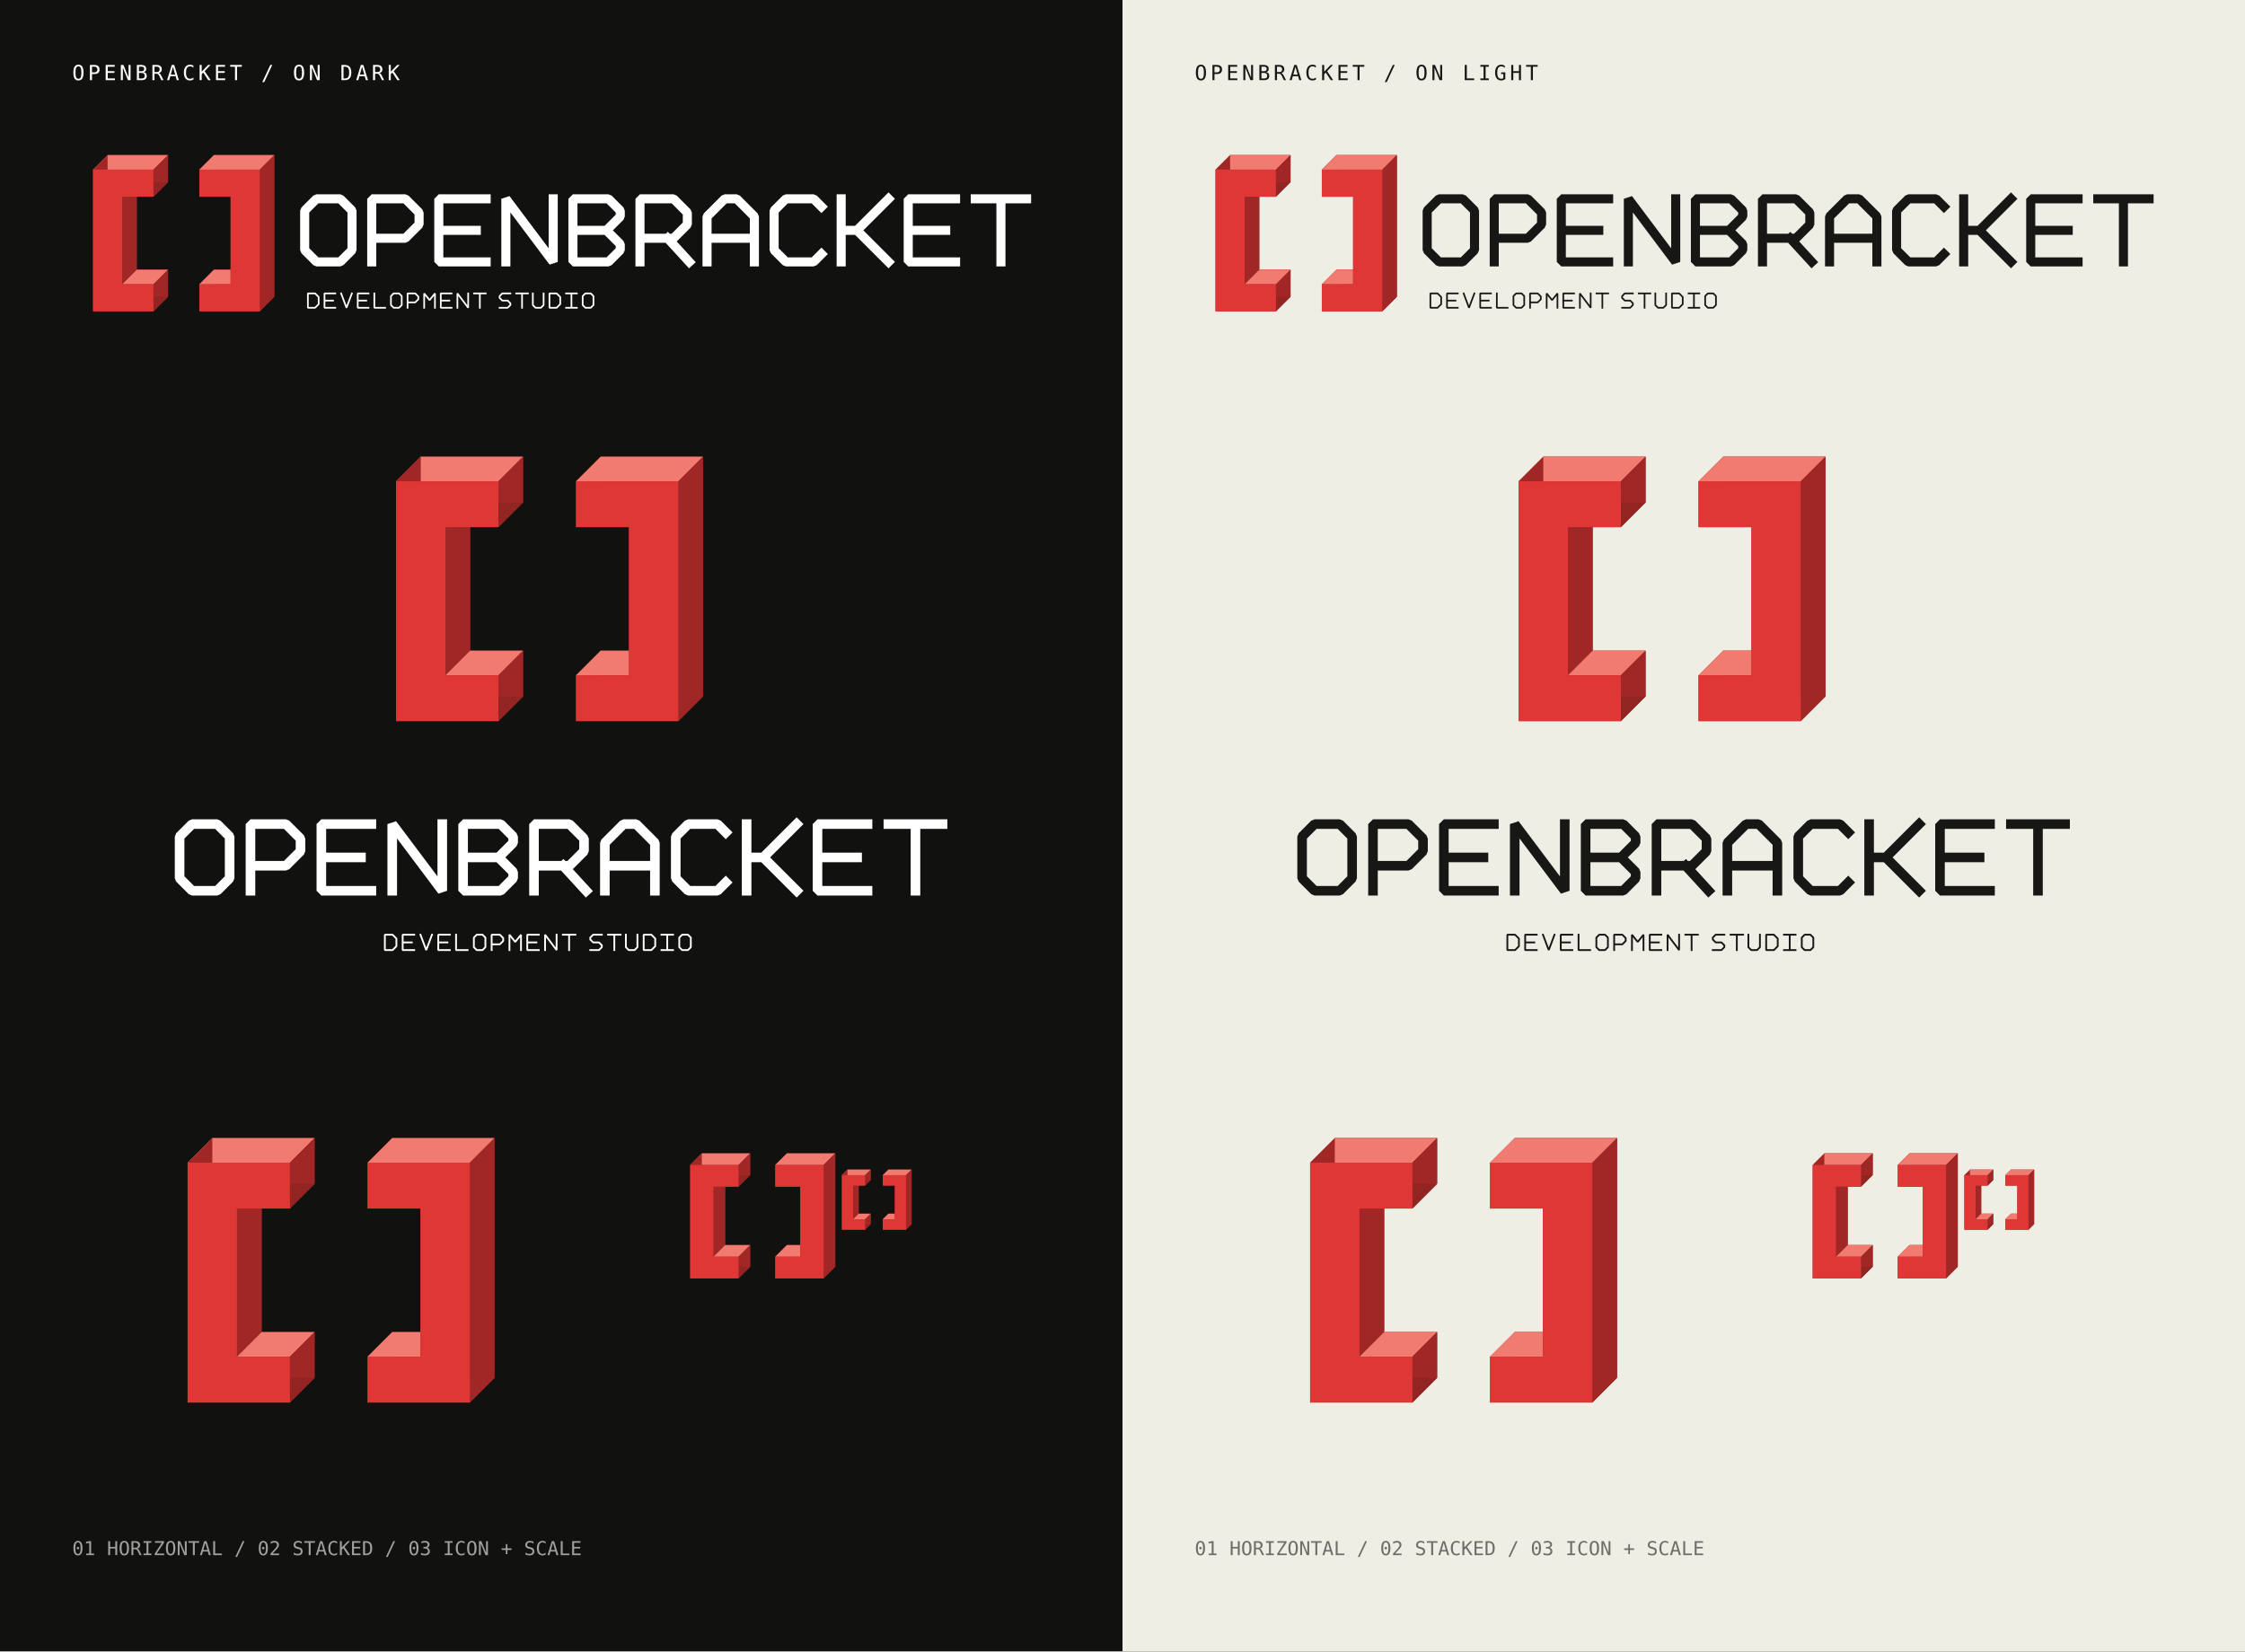
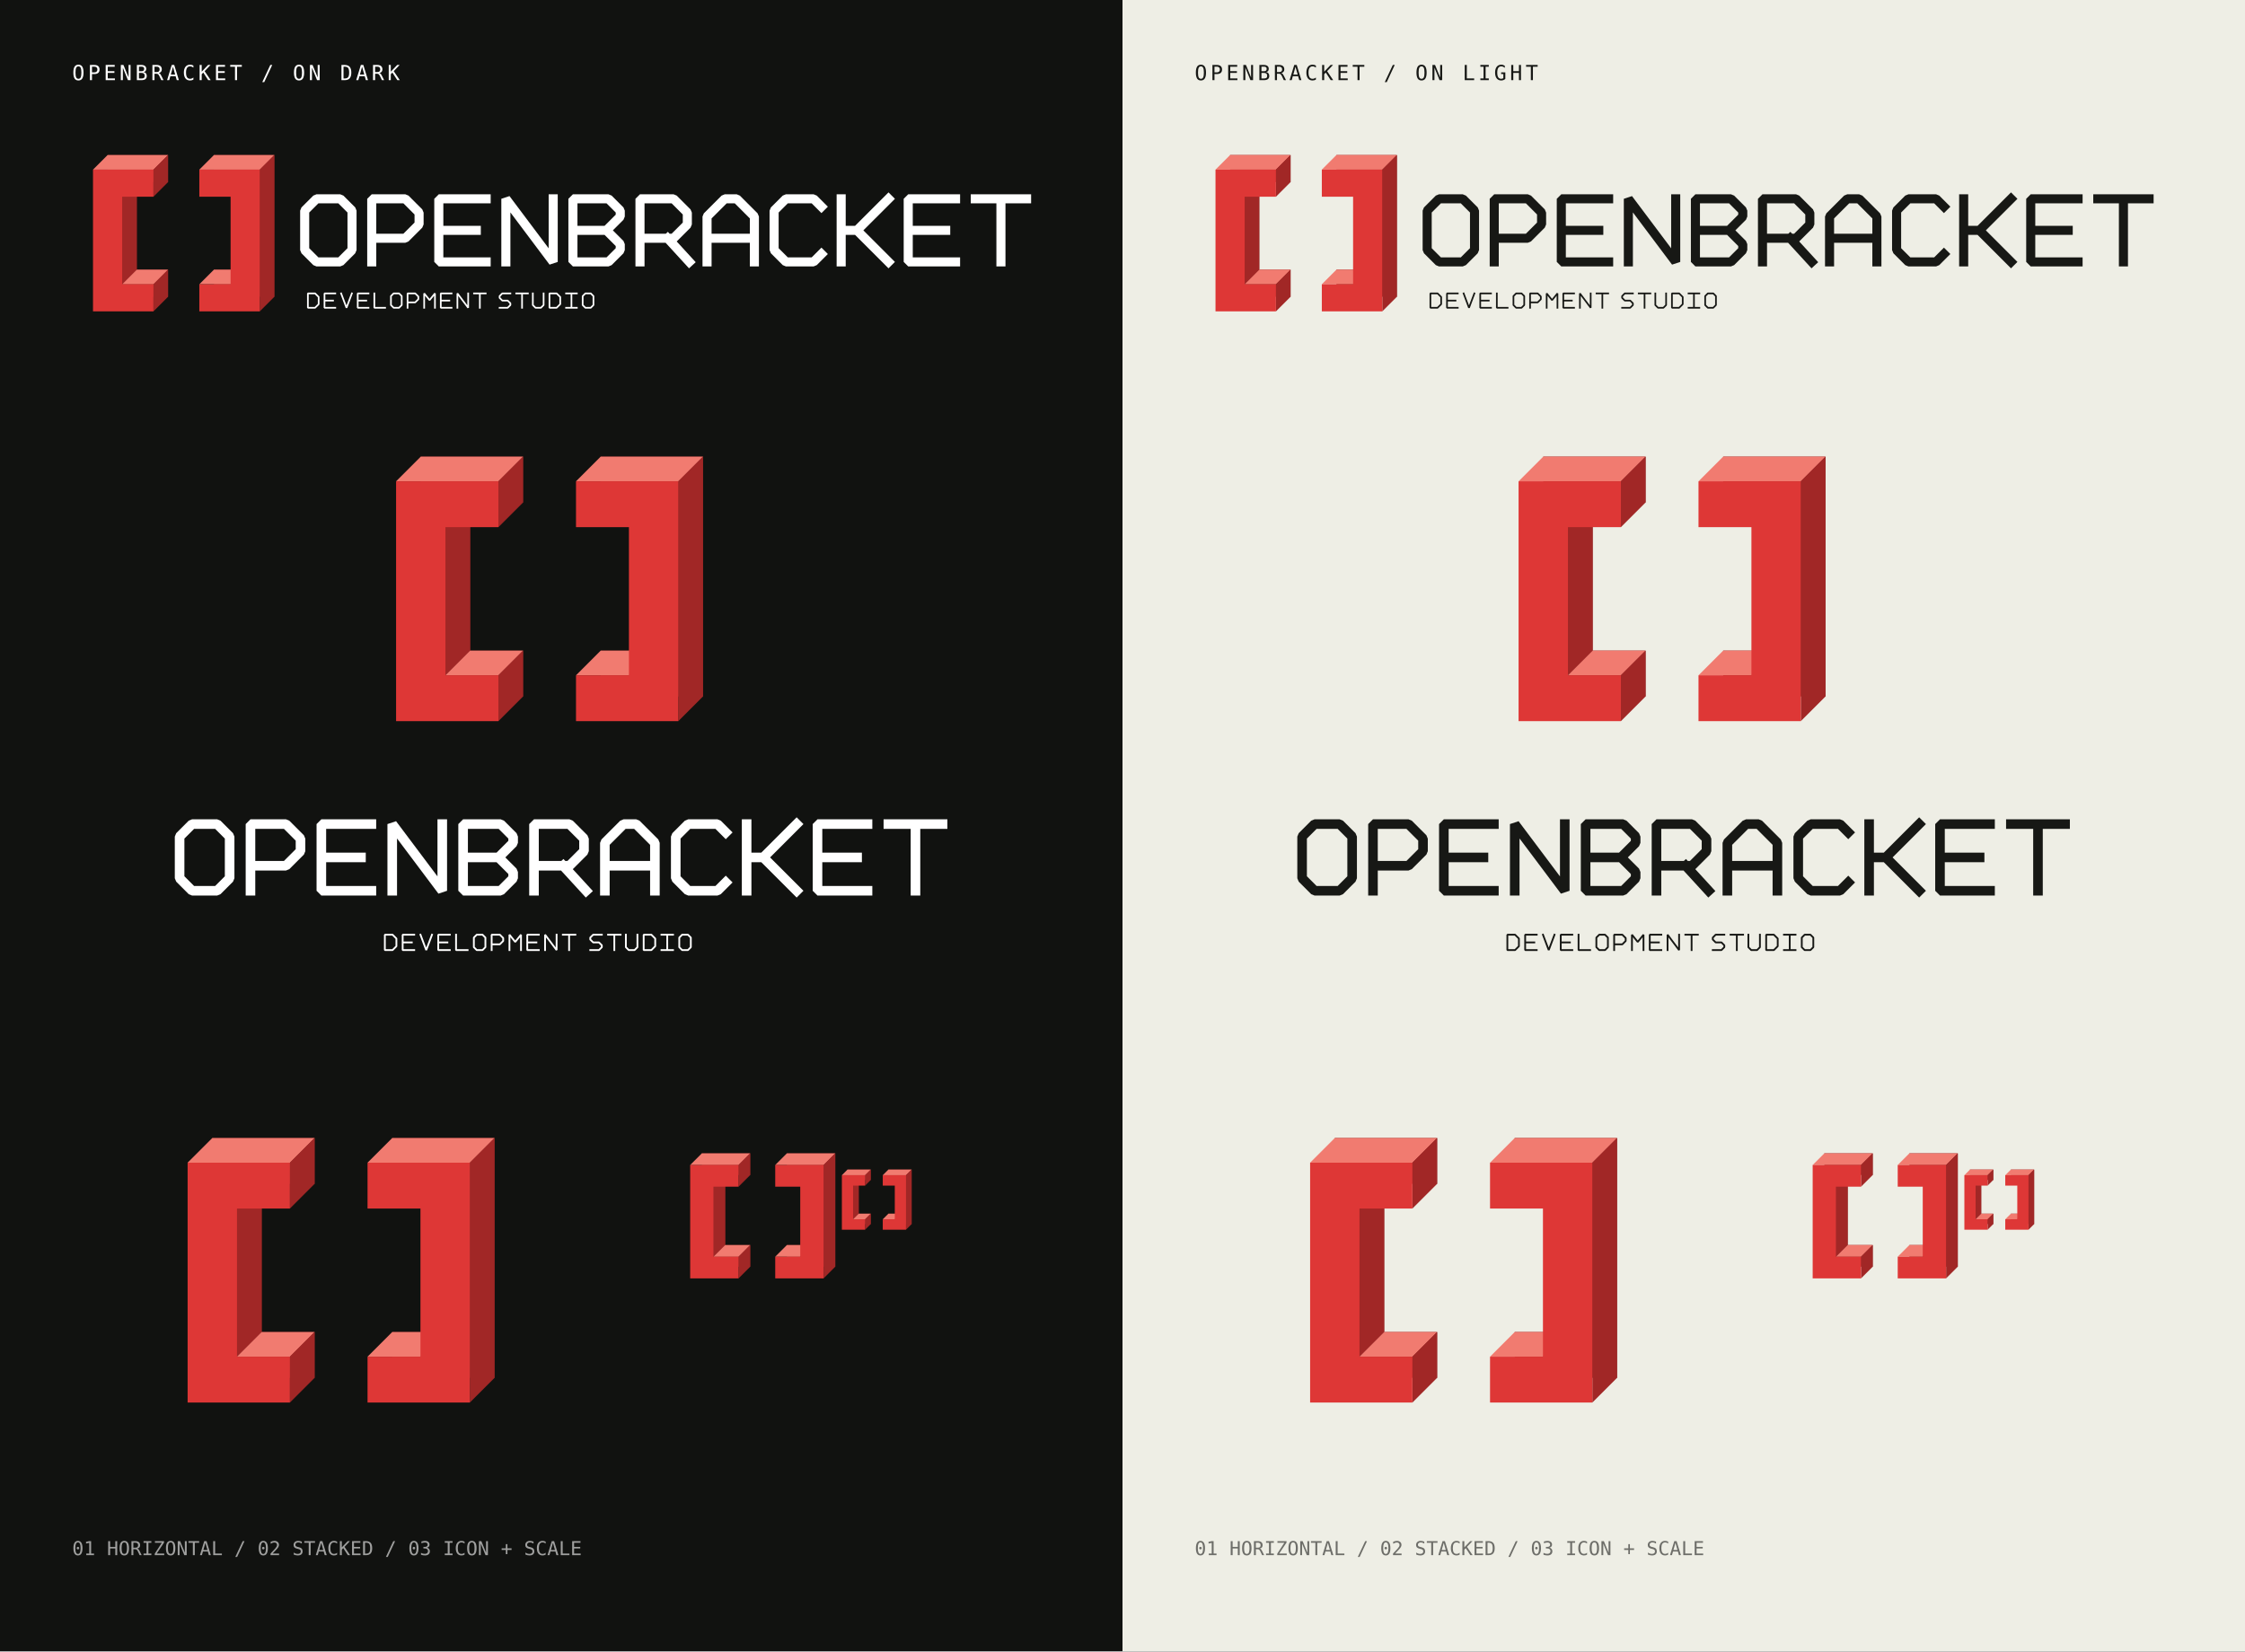
<svg xmlns="http://www.w3.org/2000/svg" width="1400" height="1030" viewBox="0 0 1400 1030" role="img" aria-labelledby="title">
  <rect width="1400" height="1030" fill="#111210" />
  <rect x="700" width="700" height="1030" fill="#eeeee5" />
  <text x="45" y="50" font-family="monospace" font-size="13" fill="#ffffff" letter-spacing="2">OPENBRACKET / ON DARK</text>
  <g transform="translate(45 85) scale(0.65)">
    <polygon points="34,18 92,18 92,44 62,44 62,128 92,128 92,154 34,154" fill="#822020" />
    <polygon points="20,32 78,32 92,18 34,18" fill="#f17b70" />
    <polygon points="78,32 78,58 92,44 92,18" fill="#a12726" />
-     <polygon points="78,58 48,58 62,44 92,44" fill="#922522" />
-     <polygon points="48,58 48,142 62,128 62,44" fill="#a12726" />
-     <polygon points="48,142 78,142 92,128 62,128" fill="#f17b70" />
-     <polygon points="78,142 78,168 92,154 92,128" fill="#a12726" />
-     <polygon points="78,168 20,168 34,154 92,154" fill="#922522" />
-     <polygon points="20,168 20,32 34,18 34,154" fill="#a12726" />
-     <polygon points="20,32 78,32 78,58 48,58 48,142 78,142 78,168 20,168" fill="#de3736" />
-     <polygon points="194,154 136,154 136,128 166,128 166,44 136,44 136,18 194,18" fill="#822020" />
-     <polygon points="180,168 122,168 136,154 194,154" fill="#922522" />
-     <polygon points="122,168 122,142 136,128 136,154" fill="#a12726" />
-     <polygon points="122,142 152,142 166,128 136,128" fill="#f17b70" />
-     <polygon points="152,142 152,58 166,44 166,128" fill="#a12726" />
-     <polygon points="152,58 122,58 136,44 166,44" fill="#922522" />
-     <polygon points="122,58 122,32 136,18 136,44" fill="#a12726" />
+     <polygon points="48,58 48,142 62,128 62,44" fill="#a12726" />
+     <polygon points="48,142 78,142 92,128 62,128" fill="#f17b70" />
+     <polygon points="78,142 78,168 92,154 92,128" fill="#a12726" />
+     <polygon points="20,32 78,32 78,58 48,58 48,142 78,142 78,168 20,168" fill="#de3736" />
+     <polygon points="194,154 136,154 136,128 166,128 166,44 136,44 136,18 194,18" fill="#822020" />
+     <polygon points="122,142 152,142 166,128 136,128" fill="#f17b70" />
    <polygon points="122,32 180,32 194,18 136,18" fill="#f17b70" />
    <polygon points="180,32 180,168 194,154 194,18" fill="#a12726" />
    <polygon points="180,168 122,168 122,142 152,142 152,58 122,58 122,32 180,32" fill="#de3736" />
  </g>
  <g transform="translate(190 124) scale(1.23)" fill="none" stroke="#ffffff" stroke-width="4.6" stroke-linejoin="bevel" stroke-linecap="square">
    <path transform="translate(0)" d="M6 0H18L24 6V26L18 32H6L0 26V6Z" />
    <path transform="translate(34)" d="M0 32V0H17L24 7V13L17 20H0" />
    <path transform="translate(68)" d="M24 0H0V32H24M0 16H19" />
    <path transform="translate(102)" d="M0 32V0L24 32V0" />
    <path transform="translate(136)" d="M0 16H17L24 9V6L18 0H0V32H18L24 26V23L17 16" />
    <path transform="translate(170)" d="M0 32V0H17L24 7V13L17 20H0M14 20L25 32" />
    <path transform="translate(204)" d="M0 32V9L9 0H15L24 9V32M0 20H24" />
    <path transform="translate(238)" d="M24 4L20 0H6L0 6V26L6 32H20L24 28" />
    <path transform="translate(272)" d="M0 0V32M24 0L8 16L24 32M0 16H8" />
    <path transform="translate(306)" d="M24 0H0V32H24M0 16H19" />
    <path transform="translate(340)" d="M0 0H26M13 0V32" />
  </g>
  <g transform="translate(192 183) scale(0.28)" fill="none" stroke="#ffffff" stroke-width="3.7" stroke-linejoin="bevel" stroke-linecap="square">
    <path transform="translate(0)" d="M0 0H16L24 8V24L16 32H0Z" />
    <path transform="translate(37)" d="M24 0H0V32H24M0 16H19" />
    <path transform="translate(74)" d="M0 0L12 32L24 0" />
    <path transform="translate(111)" d="M24 0H0V32H24M0 16H19" />
    <path transform="translate(148)" d="M0 0V32H24" />
    <path transform="translate(185)" d="M6 0H18L24 6V26L18 32H6L0 26V6Z" />
    <path transform="translate(222)" d="M0 32V0H17L24 7V13L17 20H0" />
    <path transform="translate(259)" d="M0 32V0L12 15L24 0V32" />
    <path transform="translate(296)" d="M24 0H0V32H24M0 16H19" />
    <path transform="translate(333)" d="M0 32V0L24 32V0" />
    <path transform="translate(370)" d="M0 0H26M13 0V32" />
    <path transform="translate(427)" d="M24 0H6L0 6V10L6 16H18L24 22V26L18 32H0" />
    <path transform="translate(464)" d="M0 0H26M13 0V32" />
    <path transform="translate(501)" d="M0 0V26L6 32H18L24 26V0" />
    <path transform="translate(538)" d="M0 0H16L24 8V24L16 32H0Z" />
    <path transform="translate(575)" d="M0 0H24M12 0V32M0 32H24" />
    <path transform="translate(612)" d="M6 0H18L24 6V26L18 32H6L0 26V6Z" />
  </g>
  <g transform="translate(225 265) scale(1.1)">
    <polygon points="34,18 92,18 92,44 62,44 62,128 92,128 92,154 34,154" fill="#822020" />
    <polygon points="20,32 78,32 92,18 34,18" fill="#f17b70" />
    <polygon points="78,32 78,58 92,44 92,18" fill="#a12726" />
-     <polygon points="78,58 48,58 62,44 92,44" fill="#922522" />
-     <polygon points="48,58 48,142 62,128 62,44" fill="#a12726" />
-     <polygon points="48,142 78,142 92,128 62,128" fill="#f17b70" />
-     <polygon points="78,142 78,168 92,154 92,128" fill="#a12726" />
-     <polygon points="78,168 20,168 34,154 92,154" fill="#922522" />
-     <polygon points="20,168 20,32 34,18 34,154" fill="#a12726" />
-     <polygon points="20,32 78,32 78,58 48,58 48,142 78,142 78,168 20,168" fill="#de3736" />
-     <polygon points="194,154 136,154 136,128 166,128 166,44 136,44 136,18 194,18" fill="#822020" />
-     <polygon points="180,168 122,168 136,154 194,154" fill="#922522" />
-     <polygon points="122,168 122,142 136,128 136,154" fill="#a12726" />
-     <polygon points="122,142 152,142 166,128 136,128" fill="#f17b70" />
-     <polygon points="152,142 152,58 166,44 166,128" fill="#a12726" />
-     <polygon points="152,58 122,58 136,44 166,44" fill="#922522" />
-     <polygon points="122,58 122,32 136,18 136,44" fill="#a12726" />
+     <polygon points="48,58 48,142 62,128 62,44" fill="#a12726" />
+     <polygon points="48,142 78,142 92,128 62,128" fill="#f17b70" />
+     <polygon points="78,142 78,168 92,154 92,128" fill="#a12726" />
+     <polygon points="20,32 78,32 78,58 48,58 48,142 78,142 78,168 20,168" fill="#de3736" />
+     <polygon points="194,154 136,154 136,128 166,128 166,44 136,44 136,18 194,18" fill="#822020" />
+     <polygon points="122,142 152,142 166,128 136,128" fill="#f17b70" />
    <polygon points="122,32 180,32 194,18 136,18" fill="#f17b70" />
    <polygon points="180,32 180,168 194,154 194,18" fill="#a12726" />
    <polygon points="180,168 122,168 122,142 152,142 152,58 122,58 122,32 180,32" fill="#de3736" />
  </g>
  <g transform="translate(112 514) scale(1.3)" fill="none" stroke="#ffffff" stroke-width="4.6" stroke-linejoin="bevel" stroke-linecap="square">
    <path transform="translate(0)" d="M6 0H18L24 6V26L18 32H6L0 26V6Z" />
    <path transform="translate(34)" d="M0 32V0H17L24 7V13L17 20H0" />
    <path transform="translate(68)" d="M24 0H0V32H24M0 16H19" />
    <path transform="translate(102)" d="M0 32V0L24 32V0" />
    <path transform="translate(136)" d="M0 16H17L24 9V6L18 0H0V32H18L24 26V23L17 16" />
    <path transform="translate(170)" d="M0 32V0H17L24 7V13L17 20H0M14 20L25 32" />
    <path transform="translate(204)" d="M0 32V9L9 0H15L24 9V32M0 20H24" />
    <path transform="translate(238)" d="M24 4L20 0H6L0 6V26L6 32H20L24 28" />
    <path transform="translate(272)" d="M0 0V32M24 0L8 16L24 32M0 16H8" />
    <path transform="translate(306)" d="M24 0H0V32H24M0 16H19" />
    <path transform="translate(340)" d="M0 0H26M13 0V32" />
  </g>
  <g transform="translate(240 583) scale(0.3)" fill="none" stroke="#ffffff" stroke-width="3.7" stroke-linejoin="bevel" stroke-linecap="square">
    <path transform="translate(0)" d="M0 0H16L24 8V24L16 32H0Z" />
    <path transform="translate(37)" d="M24 0H0V32H24M0 16H19" />
    <path transform="translate(74)" d="M0 0L12 32L24 0" />
    <path transform="translate(111)" d="M24 0H0V32H24M0 16H19" />
    <path transform="translate(148)" d="M0 0V32H24" />
    <path transform="translate(185)" d="M6 0H18L24 6V26L18 32H6L0 26V6Z" />
    <path transform="translate(222)" d="M0 32V0H17L24 7V13L17 20H0" />
    <path transform="translate(259)" d="M0 32V0L12 15L24 0V32" />
    <path transform="translate(296)" d="M24 0H0V32H24M0 16H19" />
    <path transform="translate(333)" d="M0 32V0L24 32V0" />
    <path transform="translate(370)" d="M0 0H26M13 0V32" />
    <path transform="translate(427)" d="M24 0H6L0 6V10L6 16H18L24 22V26L18 32H0" />
    <path transform="translate(464)" d="M0 0H26M13 0V32" />
    <path transform="translate(501)" d="M0 0V26L6 32H18L24 26V0" />
    <path transform="translate(538)" d="M0 0H16L24 8V24L16 32H0Z" />
    <path transform="translate(575)" d="M0 0H24M12 0V32M0 32H24" />
    <path transform="translate(612)" d="M6 0H18L24 6V26L18 32H6L0 26V6Z" />
  </g>
  <g transform="translate(95 690) scale(1.1)">
    <polygon points="34,18 92,18 92,44 62,44 62,128 92,128 92,154 34,154" fill="#822020" />
    <polygon points="20,32 78,32 92,18 34,18" fill="#f17b70" />
    <polygon points="78,32 78,58 92,44 92,18" fill="#a12726" />
-     <polygon points="78,58 48,58 62,44 92,44" fill="#922522" />
-     <polygon points="48,58 48,142 62,128 62,44" fill="#a12726" />
-     <polygon points="48,142 78,142 92,128 62,128" fill="#f17b70" />
-     <polygon points="78,142 78,168 92,154 92,128" fill="#a12726" />
-     <polygon points="78,168 20,168 34,154 92,154" fill="#922522" />
-     <polygon points="20,168 20,32 34,18 34,154" fill="#a12726" />
-     <polygon points="20,32 78,32 78,58 48,58 48,142 78,142 78,168 20,168" fill="#de3736" />
-     <polygon points="194,154 136,154 136,128 166,128 166,44 136,44 136,18 194,18" fill="#822020" />
-     <polygon points="180,168 122,168 136,154 194,154" fill="#922522" />
-     <polygon points="122,168 122,142 136,128 136,154" fill="#a12726" />
-     <polygon points="122,142 152,142 166,128 136,128" fill="#f17b70" />
-     <polygon points="152,142 152,58 166,44 166,128" fill="#a12726" />
-     <polygon points="152,58 122,58 136,44 166,44" fill="#922522" />
-     <polygon points="122,58 122,32 136,18 136,44" fill="#a12726" />
+     <polygon points="48,58 48,142 62,128 62,44" fill="#a12726" />
+     <polygon points="48,142 78,142 92,128 62,128" fill="#f17b70" />
+     <polygon points="78,142 78,168 92,154 92,128" fill="#a12726" />
+     <polygon points="20,32 78,32 78,58 48,58 48,142 78,142 78,168 20,168" fill="#de3736" />
+     <polygon points="194,154 136,154 136,128 166,128 166,44 136,44 136,18 194,18" fill="#822020" />
+     <polygon points="122,142 152,142 166,128 136,128" fill="#f17b70" />
    <polygon points="122,32 180,32 194,18 136,18" fill="#f17b70" />
    <polygon points="180,32 180,168 194,154 194,18" fill="#a12726" />
    <polygon points="180,168 122,168 122,142 152,142 152,58 122,58 122,32 180,32" fill="#de3736" />
  </g>
  <g transform="translate(420 710) scale(0.52)">
    <polygon points="34,18 92,18 92,44 62,44 62,128 92,128 92,154 34,154" fill="#822020" />
    <polygon points="20,32 78,32 92,18 34,18" fill="#f17b70" />
    <polygon points="78,32 78,58 92,44 92,18" fill="#a12726" />
-     <polygon points="78,58 48,58 62,44 92,44" fill="#922522" />
-     <polygon points="48,58 48,142 62,128 62,44" fill="#a12726" />
-     <polygon points="48,142 78,142 92,128 62,128" fill="#f17b70" />
-     <polygon points="78,142 78,168 92,154 92,128" fill="#a12726" />
-     <polygon points="78,168 20,168 34,154 92,154" fill="#922522" />
-     <polygon points="20,168 20,32 34,18 34,154" fill="#a12726" />
-     <polygon points="20,32 78,32 78,58 48,58 48,142 78,142 78,168 20,168" fill="#de3736" />
-     <polygon points="194,154 136,154 136,128 166,128 166,44 136,44 136,18 194,18" fill="#822020" />
-     <polygon points="180,168 122,168 136,154 194,154" fill="#922522" />
-     <polygon points="122,168 122,142 136,128 136,154" fill="#a12726" />
-     <polygon points="122,142 152,142 166,128 136,128" fill="#f17b70" />
-     <polygon points="152,142 152,58 166,44 166,128" fill="#a12726" />
-     <polygon points="152,58 122,58 136,44 166,44" fill="#922522" />
-     <polygon points="122,58 122,32 136,18 136,44" fill="#a12726" />
+     <polygon points="48,58 48,142 62,128 62,44" fill="#a12726" />
+     <polygon points="48,142 78,142 92,128 62,128" fill="#f17b70" />
+     <polygon points="78,142 78,168 92,154 92,128" fill="#a12726" />
+     <polygon points="20,32 78,32 78,58 48,58 48,142 78,142 78,168 20,168" fill="#de3736" />
+     <polygon points="194,154 136,154 136,128 166,128 166,44 136,44 136,18 194,18" fill="#822020" />
+     <polygon points="122,142 152,142 166,128 136,128" fill="#f17b70" />
    <polygon points="122,32 180,32 194,18 136,18" fill="#f17b70" />
    <polygon points="180,32 180,168 194,154 194,18" fill="#a12726" />
    <polygon points="180,168 122,168 122,142 152,142 152,58 122,58 122,32 180,32" fill="#de3736" />
  </g>
  <g transform="translate(520 725) scale(0.25)">
    <polygon points="34,18 92,18 92,44 62,44 62,128 92,128 92,154 34,154" fill="#822020" />
    <polygon points="20,32 78,32 92,18 34,18" fill="#f17b70" />
    <polygon points="78,32 78,58 92,44 92,18" fill="#a12726" />
-     <polygon points="78,58 48,58 62,44 92,44" fill="#922522" />
-     <polygon points="48,58 48,142 62,128 62,44" fill="#a12726" />
-     <polygon points="48,142 78,142 92,128 62,128" fill="#f17b70" />
-     <polygon points="78,142 78,168 92,154 92,128" fill="#a12726" />
-     <polygon points="78,168 20,168 34,154 92,154" fill="#922522" />
-     <polygon points="20,168 20,32 34,18 34,154" fill="#a12726" />
-     <polygon points="20,32 78,32 78,58 48,58 48,142 78,142 78,168 20,168" fill="#de3736" />
-     <polygon points="194,154 136,154 136,128 166,128 166,44 136,44 136,18 194,18" fill="#822020" />
-     <polygon points="180,168 122,168 136,154 194,154" fill="#922522" />
-     <polygon points="122,168 122,142 136,128 136,154" fill="#a12726" />
-     <polygon points="122,142 152,142 166,128 136,128" fill="#f17b70" />
-     <polygon points="152,142 152,58 166,44 166,128" fill="#a12726" />
-     <polygon points="152,58 122,58 136,44 166,44" fill="#922522" />
-     <polygon points="122,58 122,32 136,18 136,44" fill="#a12726" />
+     <polygon points="48,58 48,142 62,128 62,44" fill="#a12726" />
+     <polygon points="48,142 78,142 92,128 62,128" fill="#f17b70" />
+     <polygon points="78,142 78,168 92,154 92,128" fill="#a12726" />
+     <polygon points="20,32 78,32 78,58 48,58 48,142 78,142 78,168 20,168" fill="#de3736" />
+     <polygon points="194,154 136,154 136,128 166,128 166,44 136,44 136,18 194,18" fill="#822020" />
+     <polygon points="122,142 152,142 166,128 136,128" fill="#f17b70" />
    <polygon points="122,32 180,32 194,18 136,18" fill="#f17b70" />
    <polygon points="180,32 180,168 194,154 194,18" fill="#a12726" />
    <polygon points="180,168 122,168 122,142 152,142 152,58 122,58 122,32 180,32" fill="#de3736" />
  </g>
  <text x="45" y="970" font-family="monospace" font-size="12" fill="#ffffff" opacity=".6">01 HORIZONTAL   /   02 STACKED   /   03 ICON + SCALE</text>
  <text x="745" y="50" font-family="monospace" font-size="13" fill="#171815" letter-spacing="2">OPENBRACKET / ON LIGHT</text>
  <g transform="translate(745 85) scale(0.65)">
    <polygon points="34,18 92,18 92,44 62,44 62,128 92,128 92,154 34,154" fill="#822020" />
    <polygon points="20,32 78,32 92,18 34,18" fill="#f17b70" />
    <polygon points="78,32 78,58 92,44 92,18" fill="#a12726" />
-     <polygon points="78,58 48,58 62,44 92,44" fill="#922522" />
-     <polygon points="48,58 48,142 62,128 62,44" fill="#a12726" />
-     <polygon points="48,142 78,142 92,128 62,128" fill="#f17b70" />
-     <polygon points="78,142 78,168 92,154 92,128" fill="#a12726" />
-     <polygon points="78,168 20,168 34,154 92,154" fill="#922522" />
-     <polygon points="20,168 20,32 34,18 34,154" fill="#a12726" />
-     <polygon points="20,32 78,32 78,58 48,58 48,142 78,142 78,168 20,168" fill="#de3736" />
-     <polygon points="194,154 136,154 136,128 166,128 166,44 136,44 136,18 194,18" fill="#822020" />
-     <polygon points="180,168 122,168 136,154 194,154" fill="#922522" />
-     <polygon points="122,168 122,142 136,128 136,154" fill="#a12726" />
-     <polygon points="122,142 152,142 166,128 136,128" fill="#f17b70" />
-     <polygon points="152,142 152,58 166,44 166,128" fill="#a12726" />
-     <polygon points="152,58 122,58 136,44 166,44" fill="#922522" />
-     <polygon points="122,58 122,32 136,18 136,44" fill="#a12726" />
+     <polygon points="48,58 48,142 62,128 62,44" fill="#a12726" />
+     <polygon points="48,142 78,142 92,128 62,128" fill="#f17b70" />
+     <polygon points="78,142 78,168 92,154 92,128" fill="#a12726" />
+     <polygon points="20,32 78,32 78,58 48,58 48,142 78,142 78,168 20,168" fill="#de3736" />
+     <polygon points="194,154 136,154 136,128 166,128 166,44 136,44 136,18 194,18" fill="#822020" />
+     <polygon points="122,142 152,142 166,128 136,128" fill="#f17b70" />
    <polygon points="122,32 180,32 194,18 136,18" fill="#f17b70" />
    <polygon points="180,32 180,168 194,154 194,18" fill="#a12726" />
    <polygon points="180,168 122,168 122,142 152,142 152,58 122,58 122,32 180,32" fill="#de3736" />
  </g>
  <g transform="translate(890 124) scale(1.23)" fill="none" stroke="#171815" stroke-width="4.6" stroke-linejoin="bevel" stroke-linecap="square">
    <path transform="translate(0)" d="M6 0H18L24 6V26L18 32H6L0 26V6Z" />
    <path transform="translate(34)" d="M0 32V0H17L24 7V13L17 20H0" />
    <path transform="translate(68)" d="M24 0H0V32H24M0 16H19" />
    <path transform="translate(102)" d="M0 32V0L24 32V0" />
    <path transform="translate(136)" d="M0 16H17L24 9V6L18 0H0V32H18L24 26V23L17 16" />
    <path transform="translate(170)" d="M0 32V0H17L24 7V13L17 20H0M14 20L25 32" />
    <path transform="translate(204)" d="M0 32V9L9 0H15L24 9V32M0 20H24" />
    <path transform="translate(238)" d="M24 4L20 0H6L0 6V26L6 32H20L24 28" />
    <path transform="translate(272)" d="M0 0V32M24 0L8 16L24 32M0 16H8" />
    <path transform="translate(306)" d="M24 0H0V32H24M0 16H19" />
    <path transform="translate(340)" d="M0 0H26M13 0V32" />
  </g>
  <g transform="translate(892 183) scale(0.28)" fill="none" stroke="#171815" stroke-width="3.7" stroke-linejoin="bevel" stroke-linecap="square">
    <path transform="translate(0)" d="M0 0H16L24 8V24L16 32H0Z" />
    <path transform="translate(37)" d="M24 0H0V32H24M0 16H19" />
    <path transform="translate(74)" d="M0 0L12 32L24 0" />
    <path transform="translate(111)" d="M24 0H0V32H24M0 16H19" />
    <path transform="translate(148)" d="M0 0V32H24" />
    <path transform="translate(185)" d="M6 0H18L24 6V26L18 32H6L0 26V6Z" />
    <path transform="translate(222)" d="M0 32V0H17L24 7V13L17 20H0" />
    <path transform="translate(259)" d="M0 32V0L12 15L24 0V32" />
    <path transform="translate(296)" d="M24 0H0V32H24M0 16H19" />
    <path transform="translate(333)" d="M0 32V0L24 32V0" />
    <path transform="translate(370)" d="M0 0H26M13 0V32" />
    <path transform="translate(427)" d="M24 0H6L0 6V10L6 16H18L24 22V26L18 32H0" />
    <path transform="translate(464)" d="M0 0H26M13 0V32" />
    <path transform="translate(501)" d="M0 0V26L6 32H18L24 26V0" />
    <path transform="translate(538)" d="M0 0H16L24 8V24L16 32H0Z" />
    <path transform="translate(575)" d="M0 0H24M12 0V32M0 32H24" />
    <path transform="translate(612)" d="M6 0H18L24 6V26L18 32H6L0 26V6Z" />
  </g>
  <g transform="translate(925 265) scale(1.1)">
    <polygon points="34,18 92,18 92,44 62,44 62,128 92,128 92,154 34,154" fill="#822020" />
    <polygon points="20,32 78,32 92,18 34,18" fill="#f17b70" />
    <polygon points="78,32 78,58 92,44 92,18" fill="#a12726" />
-     <polygon points="78,58 48,58 62,44 92,44" fill="#922522" />
-     <polygon points="48,58 48,142 62,128 62,44" fill="#a12726" />
-     <polygon points="48,142 78,142 92,128 62,128" fill="#f17b70" />
-     <polygon points="78,142 78,168 92,154 92,128" fill="#a12726" />
-     <polygon points="78,168 20,168 34,154 92,154" fill="#922522" />
-     <polygon points="20,168 20,32 34,18 34,154" fill="#a12726" />
-     <polygon points="20,32 78,32 78,58 48,58 48,142 78,142 78,168 20,168" fill="#de3736" />
-     <polygon points="194,154 136,154 136,128 166,128 166,44 136,44 136,18 194,18" fill="#822020" />
-     <polygon points="180,168 122,168 136,154 194,154" fill="#922522" />
-     <polygon points="122,168 122,142 136,128 136,154" fill="#a12726" />
-     <polygon points="122,142 152,142 166,128 136,128" fill="#f17b70" />
-     <polygon points="152,142 152,58 166,44 166,128" fill="#a12726" />
-     <polygon points="152,58 122,58 136,44 166,44" fill="#922522" />
-     <polygon points="122,58 122,32 136,18 136,44" fill="#a12726" />
+     <polygon points="48,58 48,142 62,128 62,44" fill="#a12726" />
+     <polygon points="48,142 78,142 92,128 62,128" fill="#f17b70" />
+     <polygon points="78,142 78,168 92,154 92,128" fill="#a12726" />
+     <polygon points="20,32 78,32 78,58 48,58 48,142 78,142 78,168 20,168" fill="#de3736" />
+     <polygon points="194,154 136,154 136,128 166,128 166,44 136,44 136,18 194,18" fill="#822020" />
+     <polygon points="122,142 152,142 166,128 136,128" fill="#f17b70" />
    <polygon points="122,32 180,32 194,18 136,18" fill="#f17b70" />
    <polygon points="180,32 180,168 194,154 194,18" fill="#a12726" />
    <polygon points="180,168 122,168 122,142 152,142 152,58 122,58 122,32 180,32" fill="#de3736" />
  </g>
  <g transform="translate(812 514) scale(1.3)" fill="none" stroke="#171815" stroke-width="4.6" stroke-linejoin="bevel" stroke-linecap="square">
    <path transform="translate(0)" d="M6 0H18L24 6V26L18 32H6L0 26V6Z" />
    <path transform="translate(34)" d="M0 32V0H17L24 7V13L17 20H0" />
    <path transform="translate(68)" d="M24 0H0V32H24M0 16H19" />
    <path transform="translate(102)" d="M0 32V0L24 32V0" />
    <path transform="translate(136)" d="M0 16H17L24 9V6L18 0H0V32H18L24 26V23L17 16" />
    <path transform="translate(170)" d="M0 32V0H17L24 7V13L17 20H0M14 20L25 32" />
    <path transform="translate(204)" d="M0 32V9L9 0H15L24 9V32M0 20H24" />
    <path transform="translate(238)" d="M24 4L20 0H6L0 6V26L6 32H20L24 28" />
    <path transform="translate(272)" d="M0 0V32M24 0L8 16L24 32M0 16H8" />
    <path transform="translate(306)" d="M24 0H0V32H24M0 16H19" />
    <path transform="translate(340)" d="M0 0H26M13 0V32" />
  </g>
  <g transform="translate(940 583) scale(0.3)" fill="none" stroke="#171815" stroke-width="3.7" stroke-linejoin="bevel" stroke-linecap="square">
    <path transform="translate(0)" d="M0 0H16L24 8V24L16 32H0Z" />
    <path transform="translate(37)" d="M24 0H0V32H24M0 16H19" />
    <path transform="translate(74)" d="M0 0L12 32L24 0" />
    <path transform="translate(111)" d="M24 0H0V32H24M0 16H19" />
    <path transform="translate(148)" d="M0 0V32H24" />
    <path transform="translate(185)" d="M6 0H18L24 6V26L18 32H6L0 26V6Z" />
    <path transform="translate(222)" d="M0 32V0H17L24 7V13L17 20H0" />
    <path transform="translate(259)" d="M0 32V0L12 15L24 0V32" />
    <path transform="translate(296)" d="M24 0H0V32H24M0 16H19" />
    <path transform="translate(333)" d="M0 32V0L24 32V0" />
    <path transform="translate(370)" d="M0 0H26M13 0V32" />
    <path transform="translate(427)" d="M24 0H6L0 6V10L6 16H18L24 22V26L18 32H0" />
    <path transform="translate(464)" d="M0 0H26M13 0V32" />
    <path transform="translate(501)" d="M0 0V26L6 32H18L24 26V0" />
    <path transform="translate(538)" d="M0 0H16L24 8V24L16 32H0Z" />
    <path transform="translate(575)" d="M0 0H24M12 0V32M0 32H24" />
    <path transform="translate(612)" d="M6 0H18L24 6V26L18 32H6L0 26V6Z" />
  </g>
  <g transform="translate(795 690) scale(1.1)">
    <polygon points="34,18 92,18 92,44 62,44 62,128 92,128 92,154 34,154" fill="#822020" />
    <polygon points="20,32 78,32 92,18 34,18" fill="#f17b70" />
    <polygon points="78,32 78,58 92,44 92,18" fill="#a12726" />
-     <polygon points="78,58 48,58 62,44 92,44" fill="#922522" />
-     <polygon points="48,58 48,142 62,128 62,44" fill="#a12726" />
-     <polygon points="48,142 78,142 92,128 62,128" fill="#f17b70" />
-     <polygon points="78,142 78,168 92,154 92,128" fill="#a12726" />
-     <polygon points="78,168 20,168 34,154 92,154" fill="#922522" />
-     <polygon points="20,168 20,32 34,18 34,154" fill="#a12726" />
-     <polygon points="20,32 78,32 78,58 48,58 48,142 78,142 78,168 20,168" fill="#de3736" />
-     <polygon points="194,154 136,154 136,128 166,128 166,44 136,44 136,18 194,18" fill="#822020" />
-     <polygon points="180,168 122,168 136,154 194,154" fill="#922522" />
-     <polygon points="122,168 122,142 136,128 136,154" fill="#a12726" />
-     <polygon points="122,142 152,142 166,128 136,128" fill="#f17b70" />
-     <polygon points="152,142 152,58 166,44 166,128" fill="#a12726" />
-     <polygon points="152,58 122,58 136,44 166,44" fill="#922522" />
-     <polygon points="122,58 122,32 136,18 136,44" fill="#a12726" />
+     <polygon points="48,58 48,142 62,128 62,44" fill="#a12726" />
+     <polygon points="48,142 78,142 92,128 62,128" fill="#f17b70" />
+     <polygon points="78,142 78,168 92,154 92,128" fill="#a12726" />
+     <polygon points="20,32 78,32 78,58 48,58 48,142 78,142 78,168 20,168" fill="#de3736" />
+     <polygon points="194,154 136,154 136,128 166,128 166,44 136,44 136,18 194,18" fill="#822020" />
+     <polygon points="122,142 152,142 166,128 136,128" fill="#f17b70" />
    <polygon points="122,32 180,32 194,18 136,18" fill="#f17b70" />
    <polygon points="180,32 180,168 194,154 194,18" fill="#a12726" />
    <polygon points="180,168 122,168 122,142 152,142 152,58 122,58 122,32 180,32" fill="#de3736" />
  </g>
  <g transform="translate(1120 710) scale(0.52)">
    <polygon points="34,18 92,18 92,44 62,44 62,128 92,128 92,154 34,154" fill="#822020" />
    <polygon points="20,32 78,32 92,18 34,18" fill="#f17b70" />
    <polygon points="78,32 78,58 92,44 92,18" fill="#a12726" />
-     <polygon points="78,58 48,58 62,44 92,44" fill="#922522" />
-     <polygon points="48,58 48,142 62,128 62,44" fill="#a12726" />
-     <polygon points="48,142 78,142 92,128 62,128" fill="#f17b70" />
-     <polygon points="78,142 78,168 92,154 92,128" fill="#a12726" />
-     <polygon points="78,168 20,168 34,154 92,154" fill="#922522" />
-     <polygon points="20,168 20,32 34,18 34,154" fill="#a12726" />
-     <polygon points="20,32 78,32 78,58 48,58 48,142 78,142 78,168 20,168" fill="#de3736" />
-     <polygon points="194,154 136,154 136,128 166,128 166,44 136,44 136,18 194,18" fill="#822020" />
-     <polygon points="180,168 122,168 136,154 194,154" fill="#922522" />
-     <polygon points="122,168 122,142 136,128 136,154" fill="#a12726" />
-     <polygon points="122,142 152,142 166,128 136,128" fill="#f17b70" />
-     <polygon points="152,142 152,58 166,44 166,128" fill="#a12726" />
-     <polygon points="152,58 122,58 136,44 166,44" fill="#922522" />
-     <polygon points="122,58 122,32 136,18 136,44" fill="#a12726" />
+     <polygon points="48,58 48,142 62,128 62,44" fill="#a12726" />
+     <polygon points="48,142 78,142 92,128 62,128" fill="#f17b70" />
+     <polygon points="78,142 78,168 92,154 92,128" fill="#a12726" />
+     <polygon points="20,32 78,32 78,58 48,58 48,142 78,142 78,168 20,168" fill="#de3736" />
+     <polygon points="194,154 136,154 136,128 166,128 166,44 136,44 136,18 194,18" fill="#822020" />
+     <polygon points="122,142 152,142 166,128 136,128" fill="#f17b70" />
    <polygon points="122,32 180,32 194,18 136,18" fill="#f17b70" />
    <polygon points="180,32 180,168 194,154 194,18" fill="#a12726" />
    <polygon points="180,168 122,168 122,142 152,142 152,58 122,58 122,32 180,32" fill="#de3736" />
  </g>
  <g transform="translate(1220 725) scale(0.25)">
    <polygon points="34,18 92,18 92,44 62,44 62,128 92,128 92,154 34,154" fill="#822020" />
    <polygon points="20,32 78,32 92,18 34,18" fill="#f17b70" />
    <polygon points="78,32 78,58 92,44 92,18" fill="#a12726" />
-     <polygon points="78,58 48,58 62,44 92,44" fill="#922522" />
-     <polygon points="48,58 48,142 62,128 62,44" fill="#a12726" />
-     <polygon points="48,142 78,142 92,128 62,128" fill="#f17b70" />
-     <polygon points="78,142 78,168 92,154 92,128" fill="#a12726" />
-     <polygon points="78,168 20,168 34,154 92,154" fill="#922522" />
-     <polygon points="20,168 20,32 34,18 34,154" fill="#a12726" />
-     <polygon points="20,32 78,32 78,58 48,58 48,142 78,142 78,168 20,168" fill="#de3736" />
-     <polygon points="194,154 136,154 136,128 166,128 166,44 136,44 136,18 194,18" fill="#822020" />
-     <polygon points="180,168 122,168 136,154 194,154" fill="#922522" />
-     <polygon points="122,168 122,142 136,128 136,154" fill="#a12726" />
-     <polygon points="122,142 152,142 166,128 136,128" fill="#f17b70" />
-     <polygon points="152,142 152,58 166,44 166,128" fill="#a12726" />
-     <polygon points="152,58 122,58 136,44 166,44" fill="#922522" />
-     <polygon points="122,58 122,32 136,18 136,44" fill="#a12726" />
+     <polygon points="48,58 48,142 62,128 62,44" fill="#a12726" />
+     <polygon points="48,142 78,142 92,128 62,128" fill="#f17b70" />
+     <polygon points="78,142 78,168 92,154 92,128" fill="#a12726" />
+     <polygon points="20,32 78,32 78,58 48,58 48,142 78,142 78,168 20,168" fill="#de3736" />
+     <polygon points="194,154 136,154 136,128 166,128 166,44 136,44 136,18 194,18" fill="#822020" />
+     <polygon points="122,142 152,142 166,128 136,128" fill="#f17b70" />
    <polygon points="122,32 180,32 194,18 136,18" fill="#f17b70" />
    <polygon points="180,32 180,168 194,154 194,18" fill="#a12726" />
    <polygon points="180,168 122,168 122,142 152,142 152,58 122,58 122,32 180,32" fill="#de3736" />
  </g>
  <text x="745" y="970" font-family="monospace" font-size="12" fill="#171815" opacity=".6">01 HORIZONTAL   /   02 STACKED   /   03 ICON + SCALE</text>
</svg>
